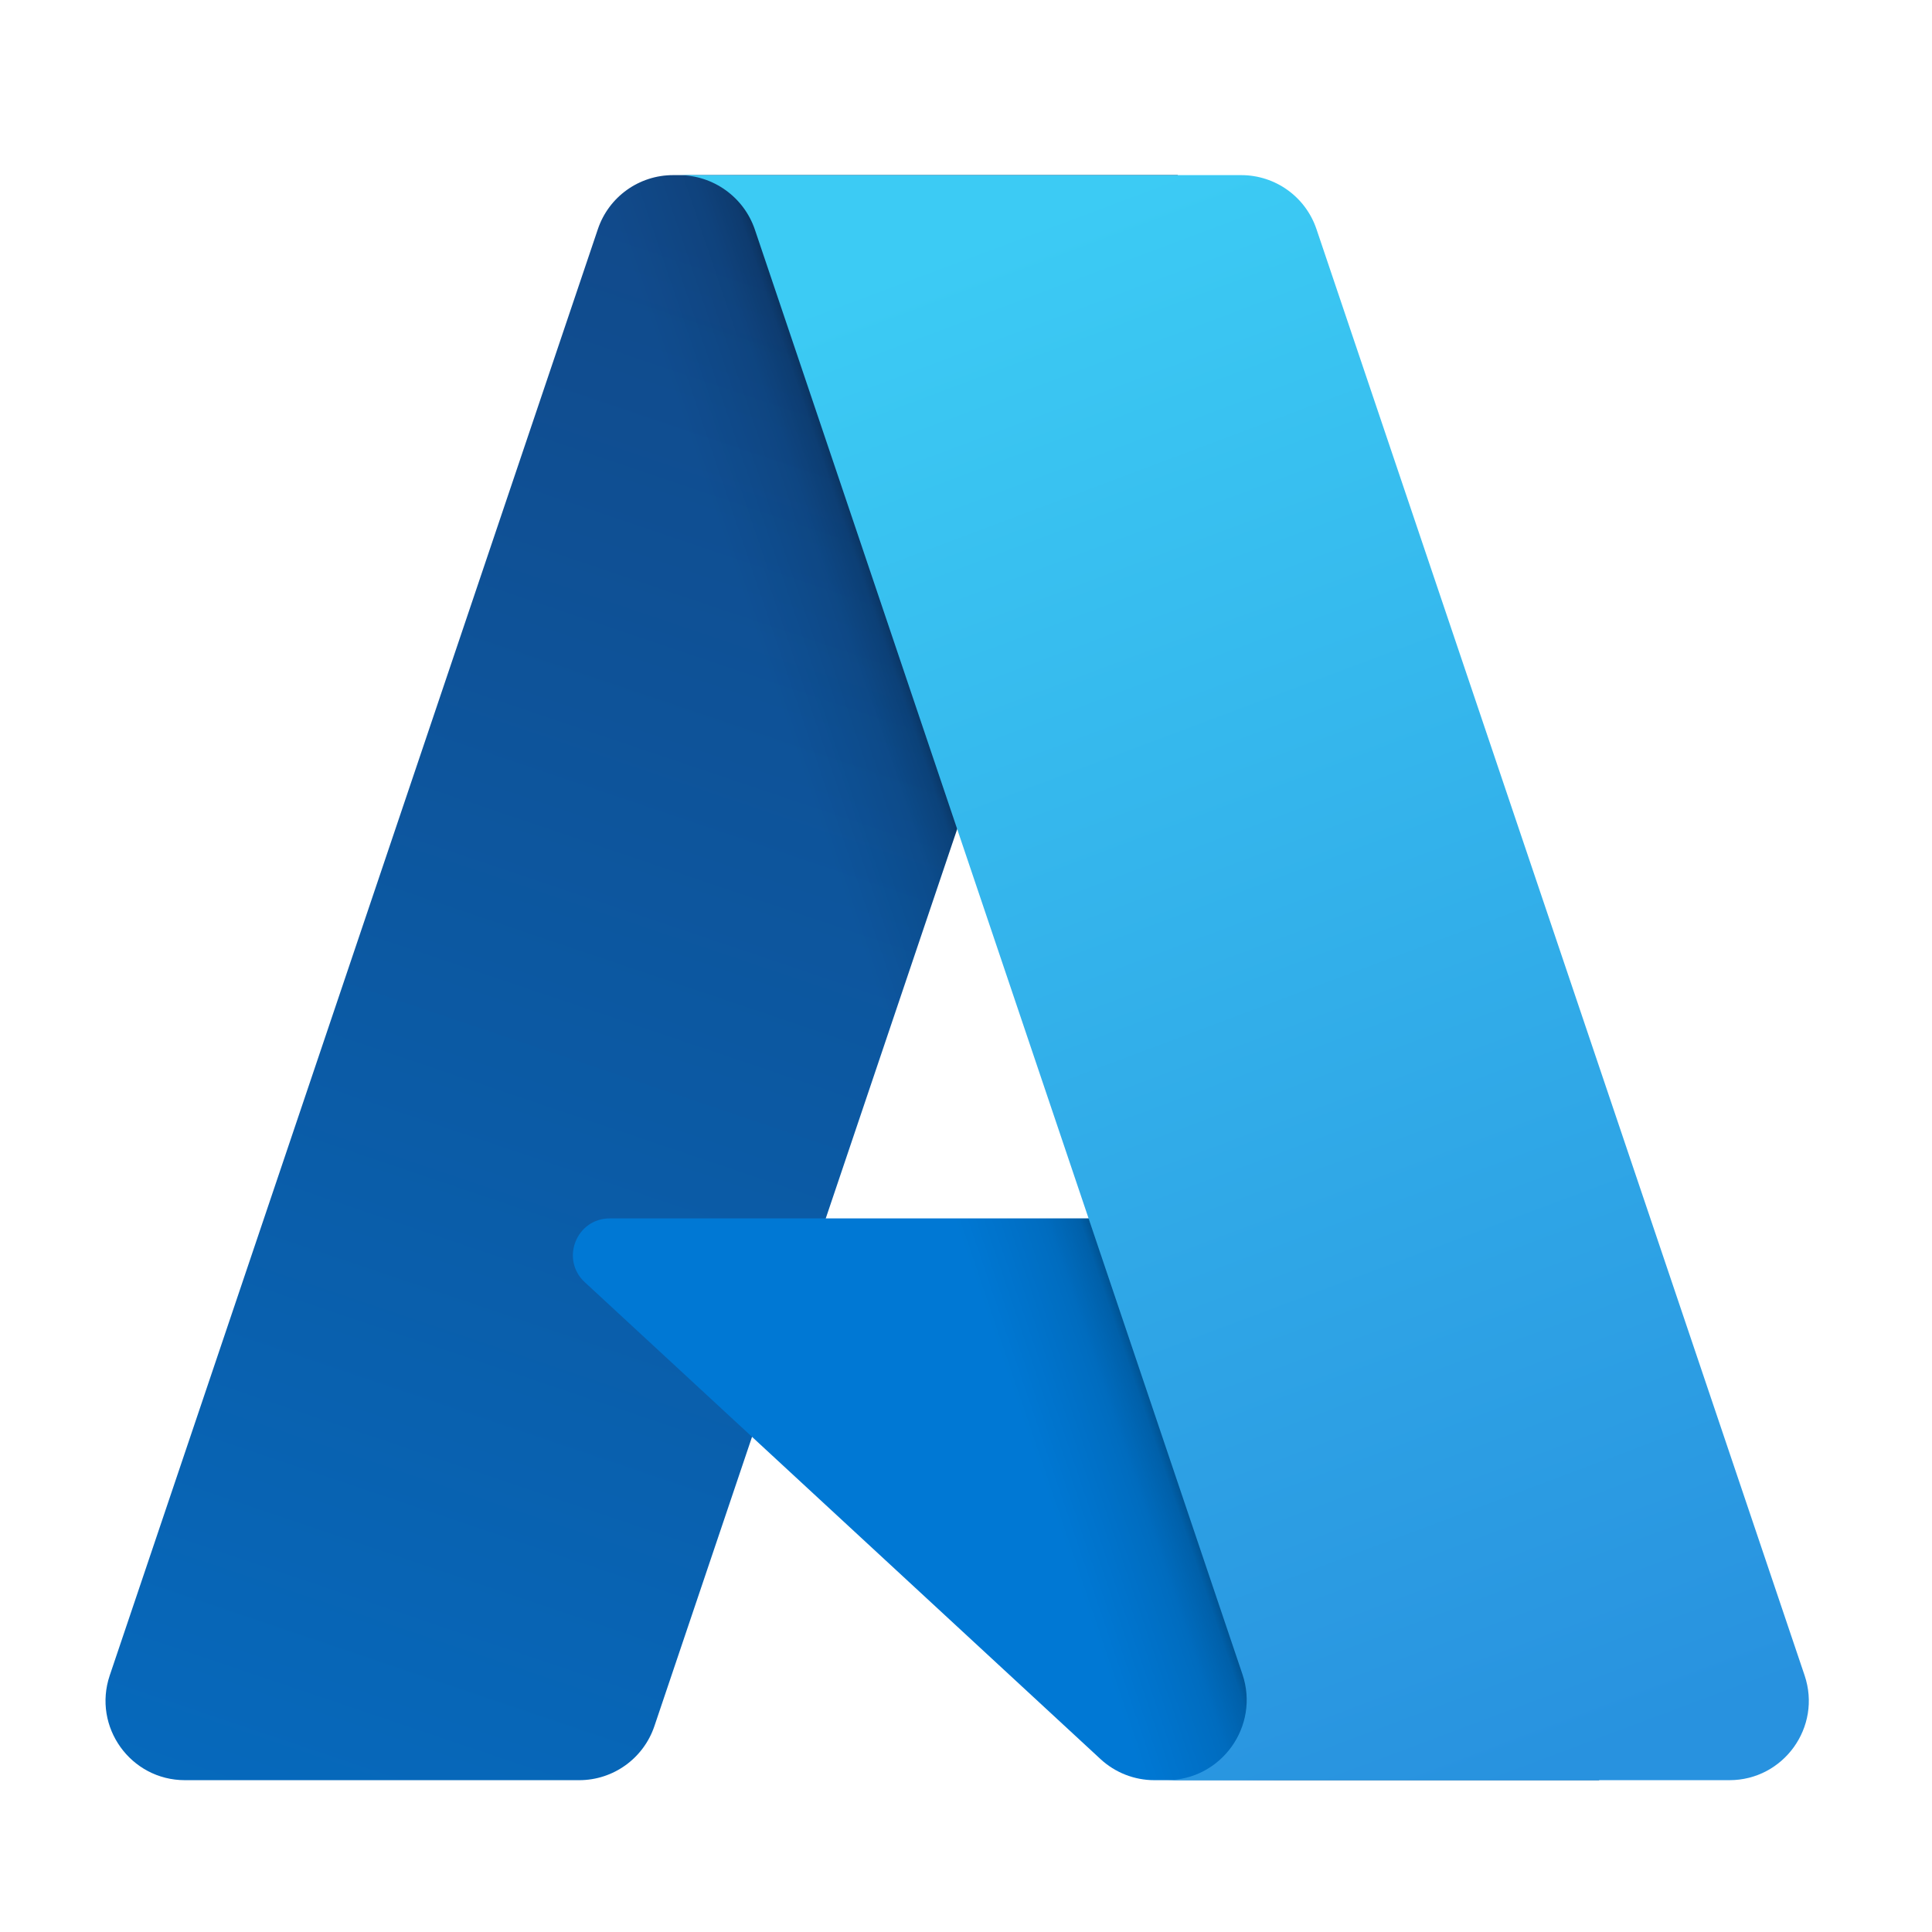
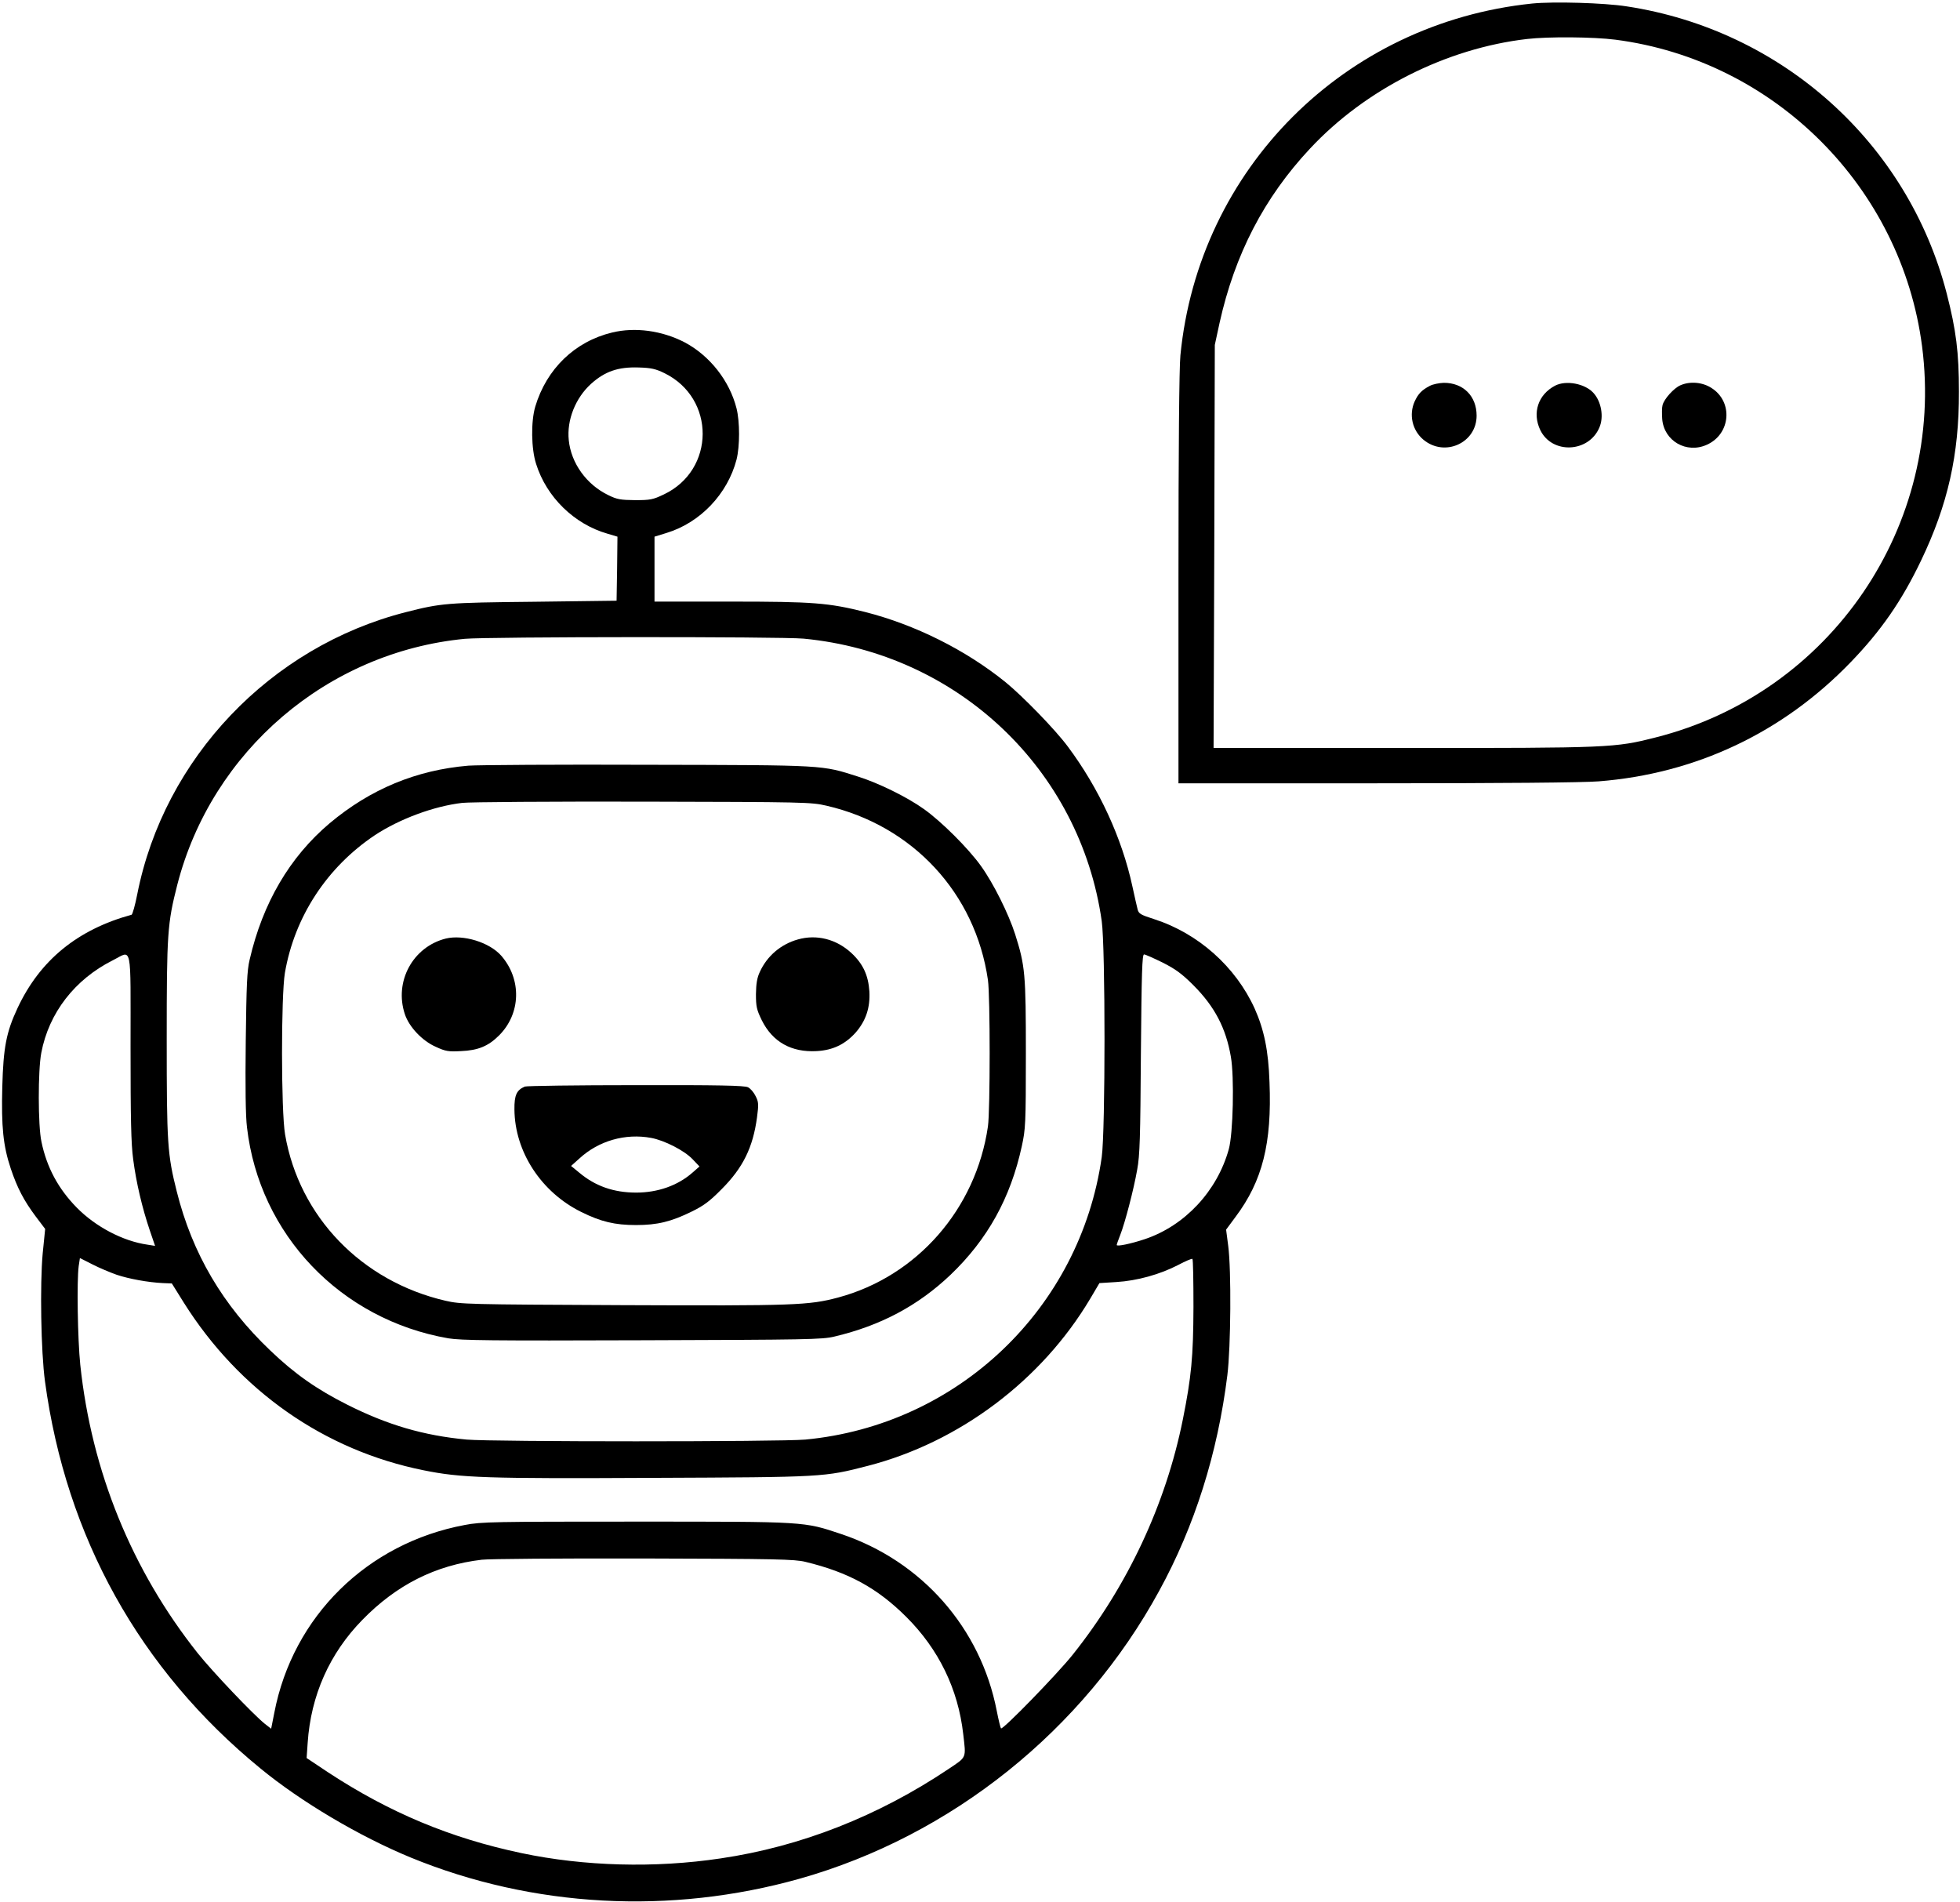
- <svg xmlns="http://www.w3.org/2000/svg" width="100%" height="100%" viewBox="0 0 65 65" fill="none">
-   <path d="M20.115 7.708C20.481 6.622 21.499 5.892 22.645 5.892H39.628L22.016 58.075C21.649 59.161 20.632 59.892 19.486 59.892H6.222C4.395 59.892 3.108 58.098 3.692 56.368L20.115 7.708Z" fill="url(#paint0_linear_2532_530598)" />
-   <path d="M47.224 40.992H20.514C19.388 40.992 18.847 42.374 19.674 43.138L37.025 59.182C37.519 59.639 38.166 59.892 38.838 59.892H53.803L47.224 40.992Z" fill="#0078D4" />
-   <path d="M22.645 5.892C21.499 5.892 20.481 6.622 20.115 7.708L3.692 56.368C3.108 58.098 4.395 59.892 6.222 59.892H19.486C20.631 59.892 21.649 59.161 22.016 58.075L25.283 48.394L36.834 59.174C37.328 59.635 37.979 59.892 38.655 59.892H53.803L47.224 40.992H27.781L39.628 5.892H22.645Z" fill="url(#paint1_linear_2532_530598)" />
-   <path d="M44.291 7.708C43.925 6.622 42.907 5.892 41.761 5.892H22.753H22.84C23.998 5.892 25.027 6.631 25.398 7.728L41.8 56.328C42.391 58.078 41.089 59.892 39.242 59.892H38.953H58.184C60.01 59.892 61.298 58.098 60.714 56.368L44.291 7.708Z" fill="url(#paint2_linear_2532_530598)" />
-   <defs>
-     <linearGradient id="paint0_linear_2532_530598" x1="22.551" y1="7.761" x2="4.939" y2="59.79" gradientUnits="userSpaceOnUse">
-       <stop stop-color="#114A8B" />
-       <stop offset="1" stop-color="#0669BC" />
-     </linearGradient>
-     <linearGradient id="paint1_linear_2532_530598" x1="36.622" y1="40.997" x2="32.551" y2="42.374" gradientUnits="userSpaceOnUse">
-       <stop stop-opacity="0.3" />
-       <stop offset="0.071" stop-opacity="0.2" />
-       <stop offset="0.321" stop-opacity="0.1" />
-       <stop offset="0.623" stop-opacity="0.05" />
-       <stop offset="1" stop-opacity="0" />
-     </linearGradient>
-     <linearGradient id="paint2_linear_2532_530598" x1="33.716" y1="7.761" x2="53.049" y2="59.267" gradientUnits="userSpaceOnUse">
-       <stop stop-color="#3CCBF4" />
-       <stop offset="1" stop-color="#2892DF" />
-     </linearGradient>
-   </defs>
+ <svg xmlns="http://www.w3.org/2000/svg" version="1.0" width="1111pt" height="1078pt" viewBox="0 0 1111 1078" preserveAspectRatio="xMidYMid meet">
+   <g transform="translate(0,1078) scale(0.1,-0.1)" fill="#000000" stroke="none">
+     <path d="M8685 10760 c-1064 -110 -1891 -937 -1994 -1994 -7 -70 -11 -525 -11 -1268 l0 -1158 1123 0 c703 0 1173 4 1258 11 551 43 1044 276 1429 675 172 178 290 348 399 576 152 317 216 600 215 958 0 222 -16 349 -69 555 -220 854 -933 1495 -1815 1629 -128 20 -413 28 -535 16z m472 -205 c902 -117 1621 -836 1738 -1738 131 -1014 -517 -1966 -1510 -2217 -232 -59 -255 -60 -1431 -60 l-1075 0 4 1143 3 1142 27 125 c86 387 252 709 512 987 314 337 773 569 1231 622 120 14 377 12 501 -4z" />
+     <path d="M8105 8593 c-46 -24 -66 -45 -86 -88 -34 -75 -14 -164 49 -217 121 -101 302 -19 302 136 0 111 -76 187 -187 186 -26 -1 -61 -8 -78 -17z" />
+     <path d="M8815 8594 c-96 -50 -131 -154 -84 -252 67 -138 275 -128 335 15 26 60 11 147 -34 196 -48 53 -155 73 -217 41z" />
+     <path d="M9525 8596 c-37 -16 -92 -77 -101 -112 -4 -14 -4 -49 -2 -79 10 -125 138 -198 253 -146 136 61 150 244 26 322 -51 33 -122 39 -176 15z" />
+     <path d="M3469 8895 c-211 -51 -371 -206 -435 -420 -25 -85 -23 -239 5 -325 59 -188 216 -341 404 -395 l57 -17 -2 -181 -3 -182 -470 -6 c-494 -5 -525 -8 -725 -59 -768 -196 -1370 -828 -1522 -1599 -12 -62 -27 -114 -32 -116 -307 -84 -520 -258 -647 -530 -63 -135 -80 -221 -86 -445 -6 -228 5 -335 48 -464 37 -110 74 -181 142 -272 l53 -70 -14 -139 c-16 -172 -10 -558 13 -725 119 -882 537 -1634 1220 -2193 232 -191 564 -387 853 -506 692 -284 1473 -326 2205 -120 860 243 1607 841 2038 1632 201 367 331 779 386 1221 20 161 23 597 5 734 l-12 92 54 73 c152 203 206 416 192 763 -6 180 -31 298 -84 417 -108 238 -321 427 -570 507 -78 25 -88 31 -94 57 -4 15 -17 73 -29 128 -59 274 -189 556 -366 793 -72 97 -255 285 -353 365 -226 183 -513 326 -796 398 -208 52 -294 59 -764 59 l-430 0 0 184 0 184 68 21 c191 58 346 221 397 416 19 76 19 214 0 290 -40 158 -153 300 -295 375 -128 66 -280 87 -411 55z m297 -230 c291 -142 289 -550 -4 -688 -61 -29 -76 -32 -162 -32 -83 1 -102 4 -151 28 -125 60 -212 182 -225 312 -12 114 38 239 126 319 79 71 154 97 271 93 70 -2 96 -8 145 -32z m789 -1505 c873 -83 1568 -741 1690 -1601 21 -150 21 -1187 0 -1338 -122 -858 -815 -1519 -1680 -1601 -147 -13 -1773 -13 -1920 0 -245 23 -448 83 -675 197 -175 88 -299 175 -438 308 -270 257 -442 550 -530 901 -53 211 -57 270 -57 864 0 602 4 655 60 875 195 758 851 1319 1630 1394 133 12 1787 13 1920 1z m-3815 -2314 c0 -408 3 -550 15 -638 17 -131 51 -275 94 -402 l30 -88 -44 7 c-139 20 -294 102 -400 210 -105 107 -170 228 -200 373 -20 91 -20 405 -1 504 43 227 190 416 404 524 113 57 102 110 102 -490z m5850 478 c73 -37 109 -63 174 -128 121 -121 185 -243 213 -406 20 -114 13 -437 -12 -525 -66 -237 -249 -433 -476 -509 -78 -26 -159 -43 -159 -33 0 4 9 29 20 57 27 69 76 256 96 370 15 80 18 183 21 658 4 459 7 562 18 562 7 0 54 -21 105 -46z m-5928 -1770 c69 -23 177 -43 262 -47 l50 -2 68 -109 c314 -499 796 -837 1359 -950 211 -43 354 -48 1304 -43 966 4 966 4 1214 68 519 134 986 485 1261 948 l52 88 96 6 c117 7 247 43 351 97 41 22 77 37 80 34 4 -3 6 -126 6 -272 -1 -284 -12 -397 -60 -637 -97 -483 -314 -945 -625 -1335 -88 -110 -396 -427 -406 -417 -3 3 -14 48 -24 99 -91 470 -425 850 -883 1003 -213 71 -193 70 -1162 70 -806 0 -877 -1 -970 -19 -553 -103 -975 -518 -1080 -1064 l-18 -91 -36 28 c-67 54 -297 296 -380 400 -374 471 -602 1031 -666 1635 -15 146 -20 474 -9 559 l7 46 71 -36 c39 -20 101 -46 138 -59z m3903 -1627 c244 -59 407 -148 571 -311 185 -184 295 -410 324 -666 16 -139 21 -127 -83 -197 -400 -268 -838 -440 -1292 -507 -373 -56 -773 -45 -1129 30 -403 85 -749 230 -1095 457 l-123 82 6 86 c18 269 124 507 310 697 193 198 414 310 677 341 41 5 454 8 919 7 752 -2 853 -4 915 -19z" />
+     <path d="M2655 6440 c-296 -25 -556 -133 -787 -327 -226 -191 -379 -452 -453 -773 -15 -62 -18 -143 -22 -464 -3 -255 -1 -422 7 -486 70 -608 531 -1090 1141 -1196 74 -12 237 -14 1100 -11 930 3 1020 4 1089 21 262 62 474 175 658 350 210 201 340 435 404 729 21 97 23 124 23 522 0 456 -4 500 -61 680 -37 115 -122 287 -194 387 -71 99 -223 251 -323 322 -95 68 -256 147 -373 184 -208 66 -176 65 -1189 67 -506 2 -965 -1 -1020 -5z m2030 -227 c489 -113 844 -496 915 -988 13 -91 13 -739 0 -830 -68 -468 -402 -850 -850 -970 -166 -44 -244 -47 -1220 -43 -884 4 -918 5 -1005 25 -475 110 -829 476 -909 942 -23 133 -23 786 -1 917 55 318 238 598 510 780 140 92 333 164 495 183 41 5 503 8 1025 7 923 -2 953 -3 1040 -23z" />
+     <path d="M2527 5460 c-187 -47 -294 -244 -232 -429 24 -72 98 -151 176 -185 54 -25 71 -28 142 -24 97 4 155 28 216 89 124 124 129 318 12 452 -67 76 -215 121 -314 97z" />
+     <path d="M4523 5455 c-97 -27 -175 -94 -216 -184 -16 -34 -21 -67 -22 -126 0 -71 4 -88 33 -148 61 -123 168 -183 311 -175 93 5 162 39 222 106 57 66 82 140 77 232 -6 92 -36 157 -103 219 -85 78 -196 106 -302 76z" />
+     <path d="M2975 4621 c-47 -20 -60 -49 -59 -130 2 -240 152 -469 379 -581 111 -55 190 -74 310 -74 121 0 199 19 315 76 68 33 102 58 170 127 122 122 178 237 201 407 10 75 9 88 -8 121 -10 21 -29 43 -43 50 -19 10 -168 13 -635 12 -335 0 -619 -4 -630 -8z m716 -291 c75 -14 187 -71 234 -120 l40 -42 -40 -35 c-83 -73 -196 -113 -319 -113 -128 0 -233 37 -325 115 l-44 36 48 43 c109 100 260 143 406 116z" />
+   </g>
</svg>
